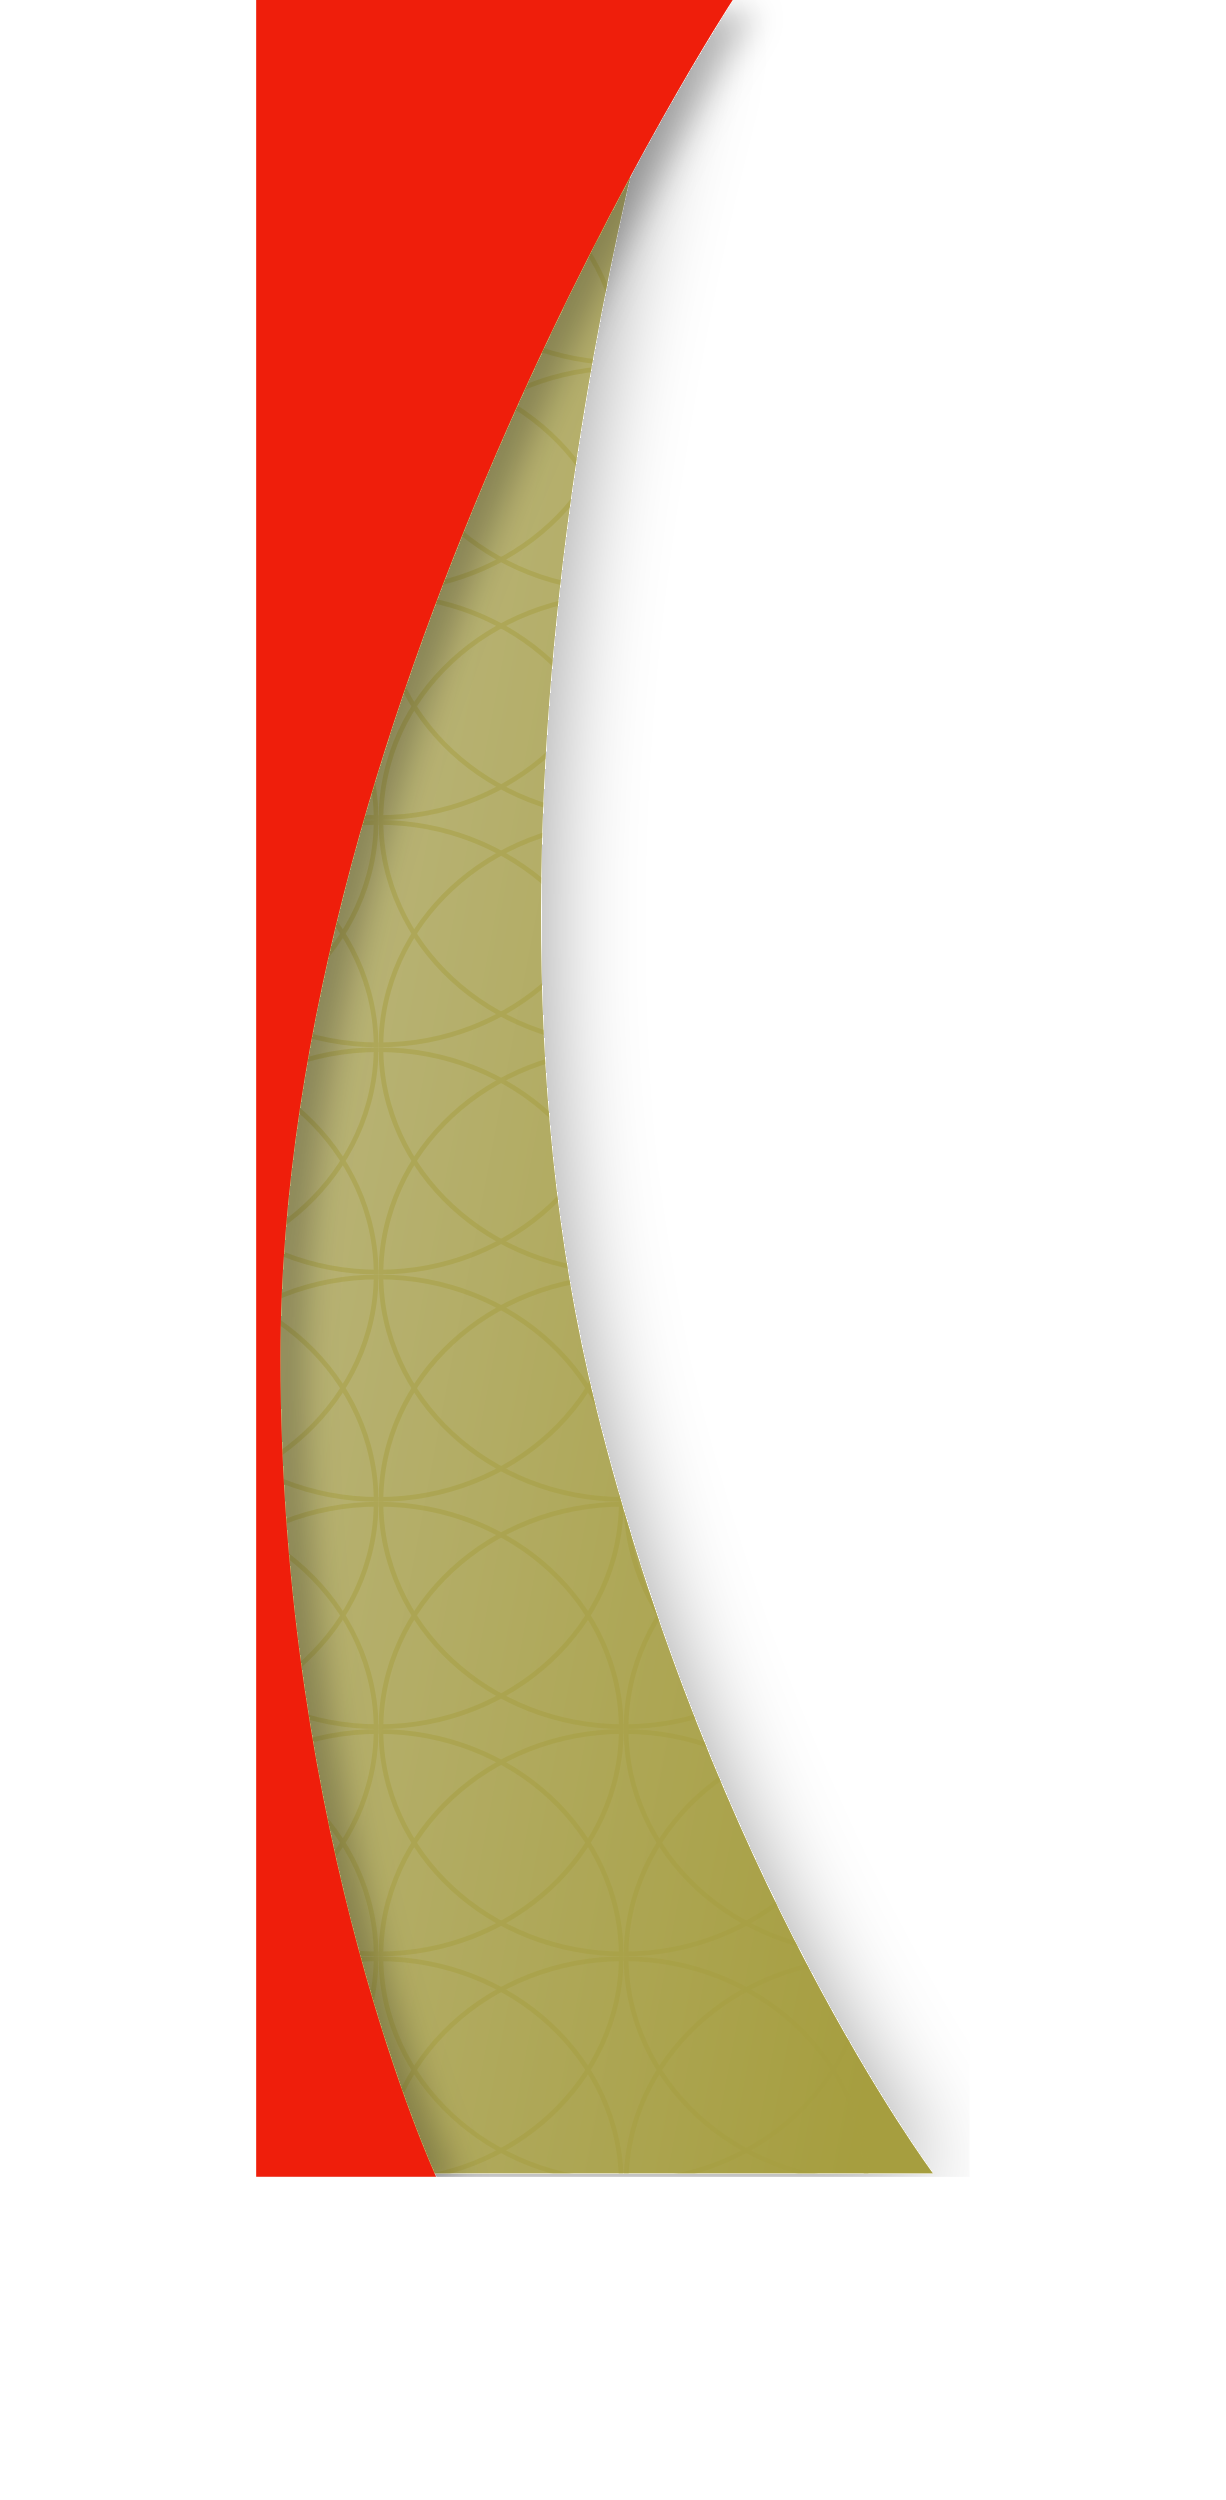
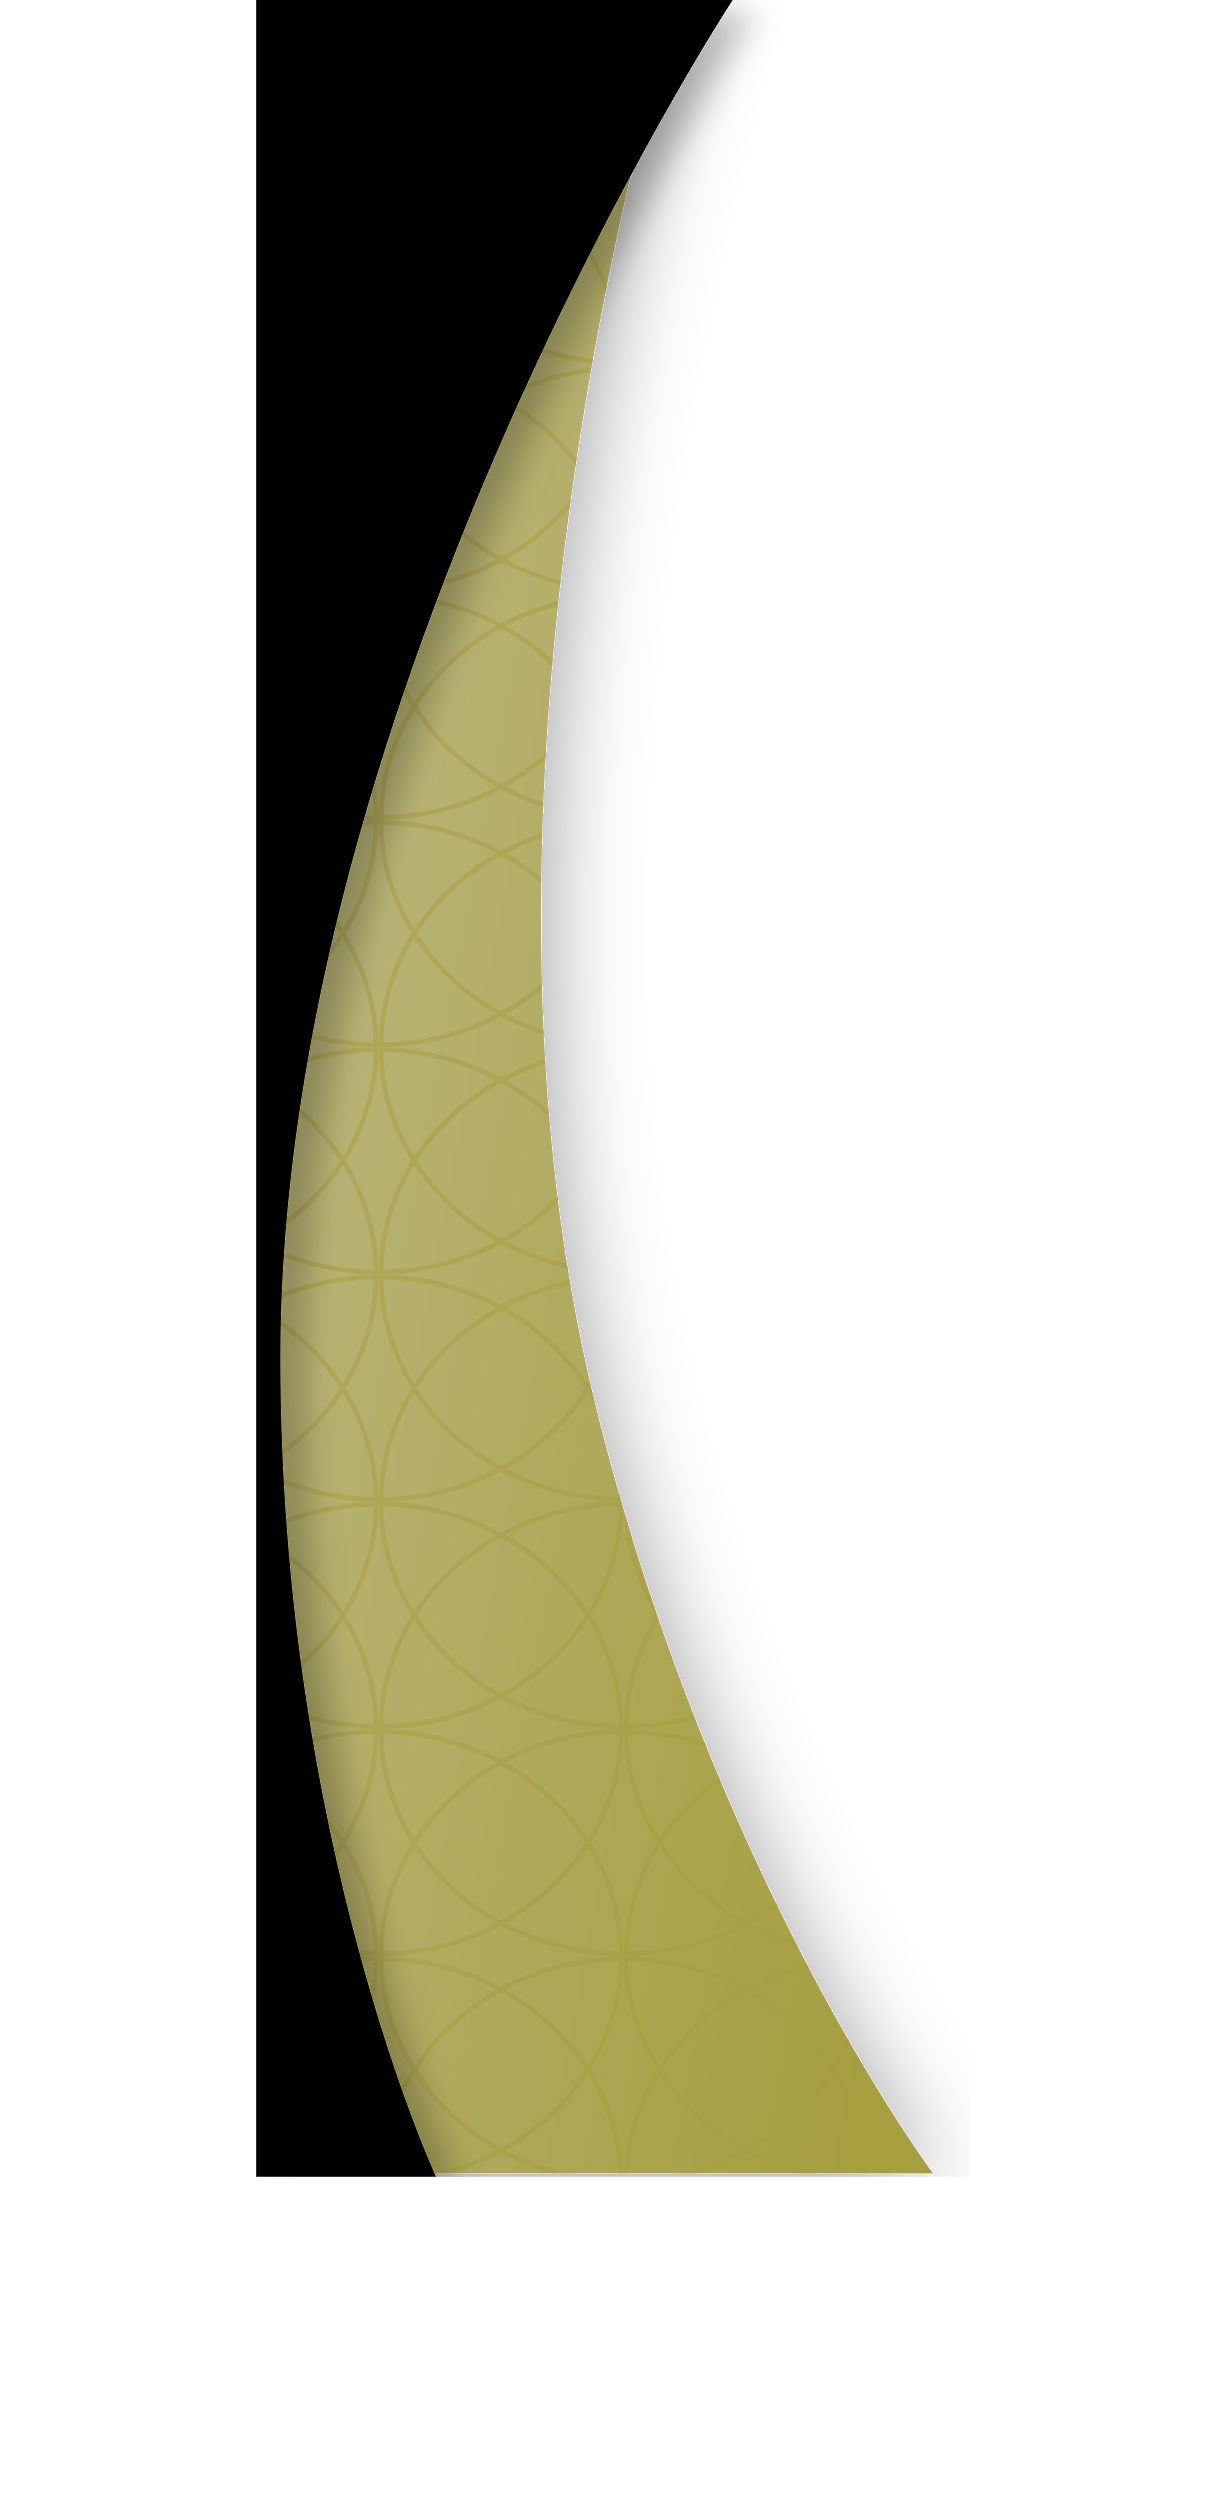
<svg xmlns="http://www.w3.org/2000/svg" width="253" height="100%" viewBox="0 0 253 100%" fill="none">
+   <defs>
+     <linearGradient id="dark_primary_gradient" x1="0" x2="0" y1="1" y2="0">
+       <stop class="dark_primary_gradient__stop-1" offset="0%" />
+       <stop class="dark_primary_gradient__stop-2" offset="100%" />
+     </linearGradient>
+   </defs>
  <mask id="mask0_2127_25389" style="mask-type:alpha" maskUnits="userSpaceOnUse" x="0" y="0" width="253" height="772">
    <rect width="253" height="772" fill="#D9D9D9" />
  </mask>
  <g mask="url(#mask0_2127_25389)">
    <g filter="url(#filter0_d_2127_25389)">
      <path d="M-2.5 -2L149.74 -2C149.74 -2 63.717 268.554 120.287 498.14C161.484 665.334 240.018 770.767 240.018 770.767L-2.5 770.767L-2.5 -2Z" fill="url(#paint0_linear_2127_25389)" />
    </g>
    <mask id="mask1_2127_25389" style="mask-type:alpha" maskUnits="userSpaceOnUse" x="-3" y="-2" width="244" height="773">
      <path d="M-2.5 -2L149.74 -2C149.74 -2 63.717 268.555 120.287 498.141C161.484 665.334 240.018 770.767 240.018 770.767L-2.5 770.767L-2.5 -2Z" fill="url(#paint1_linear_2127_25389)" fill-opacity="0.5" />
    </mask>
    <g mask="url(#mask1_2127_25389)">
      <mask id="mask2_2127_25389" style="mask-type:alpha" maskUnits="userSpaceOnUse" x="-44" y="210" width="88" height="81">
        <rect x="-43.546" y="210.2" width="86.939" height="80.6" fill="#D9D9D9" />
      </mask>
      <g mask="url(#mask2_2127_25389)">
        <path d="M-43.545 211.049C4.063 211.049 42.545 246.814 42.545 290.8C42.545 334.786 4.063 370.552 -43.545 370.552C-91.154 370.552 -129.636 334.786 -129.636 290.8C-129.636 246.814 -91.154 211.049 -43.545 211.049Z" stroke="#A69E3F" stroke-width="1.697" />
        <path d="M43.394 211.049C91.002 211.049 129.484 246.814 129.484 290.8C129.484 334.786 91.002 370.552 43.394 370.552C-4.215 370.552 -42.697 334.786 -42.697 290.8C-42.697 246.814 -4.215 211.049 43.394 211.049Z" stroke="#A69E3F" stroke-width="1.697" />
        <path d="M-43.545 130.449C4.063 130.449 42.545 166.214 42.545 210.2C42.545 254.186 4.063 289.952 -43.545 289.952C-91.154 289.952 -129.636 254.186 -129.636 210.2C-129.636 166.214 -91.154 130.449 -43.545 130.449Z" stroke="#A69E3F" stroke-width="1.697" />
        <path d="M43.394 130.449C91.002 130.449 129.484 166.214 129.484 210.2C129.484 254.186 91.002 289.952 43.394 289.952C-4.215 289.952 -42.697 254.186 -42.697 210.2C-42.697 166.214 -4.215 130.449 43.394 130.449Z" stroke="#A69E3F" stroke-width="1.697" />
      </g>
      <mask id="mask3_2127_25389" style="mask-type:alpha" maskUnits="userSpaceOnUse" x="-44" y="129" width="88" height="82">
        <rect x="-43.546" y="129.6" width="86.939" height="80.6" fill="#D9D9D9" />
      </mask>
      <g mask="url(#mask3_2127_25389)">
        <path d="M-43.545 130.449C4.063 130.449 42.545 166.214 42.545 210.2C42.545 254.186 4.063 289.952 -43.545 289.952C-91.154 289.952 -129.636 254.186 -129.636 210.2C-129.636 166.214 -91.154 130.449 -43.545 130.449Z" stroke="#A69E3F" stroke-width="1.697" />
        <path d="M43.394 130.449C91.002 130.449 129.484 166.214 129.484 210.2C129.484 254.186 91.002 289.952 43.394 289.952C-4.215 289.952 -42.697 254.186 -42.697 210.2C-42.697 166.214 -4.215 130.449 43.394 130.449Z" stroke="#A69E3F" stroke-width="1.697" />
        <path d="M-43.545 49.849C4.063 49.849 42.545 85.614 42.545 129.6C42.545 173.586 4.063 209.351 -43.545 209.352C-91.154 209.352 -129.636 173.586 -129.636 129.6C-129.636 85.614 -91.154 49.849 -43.545 49.849Z" stroke="#A69E3F" stroke-width="1.697" />
        <path d="M43.394 49.849C91.002 49.849 129.484 85.614 129.484 129.6C129.484 173.586 91.002 209.351 43.394 209.352C-4.215 209.352 -42.697 173.586 -42.697 129.6C-42.697 85.614 -4.215 49.849 43.394 49.849Z" stroke="#A69E3F" stroke-width="1.697" />
      </g>
      <mask id="mask4_2127_25389" style="mask-type:alpha" maskUnits="userSpaceOnUse" x="-44" y="49" width="88" height="81">
        <rect x="-43.546" y="49" width="86.939" height="80.6" fill="#D9D9D9" />
      </mask>
      <g mask="url(#mask4_2127_25389)">
        <path d="M-43.545 49.849C4.063 49.849 42.545 85.614 42.545 129.6C42.545 173.586 4.063 209.352 -43.545 209.352C-91.154 209.352 -129.636 173.586 -129.636 129.6C-129.636 85.614 -91.154 49.849 -43.545 49.849Z" stroke="#A69E3F" stroke-width="1.697" />
        <path d="M43.394 49.849C91.002 49.849 129.484 85.614 129.484 129.6C129.484 173.586 91.002 209.352 43.394 209.352C-4.215 209.352 -42.697 173.586 -42.697 129.6C-42.697 85.614 -4.215 49.849 43.394 49.849Z" stroke="#A69E3F" stroke-width="1.697" />
        <path d="M-43.545 -30.751C4.063 -30.751 42.545 5.014 42.545 49C42.545 92.986 4.063 128.752 -43.545 128.752C-91.154 128.752 -129.636 92.986 -129.636 49C-129.636 5.014 -91.154 -30.751 -43.545 -30.751Z" stroke="#A69E3F" stroke-width="1.697" />
        <path d="M43.394 -30.751C91.002 -30.751 129.484 5.014 129.484 49C129.484 92.986 91.002 128.752 43.394 128.752C-4.215 128.752 -42.697 92.986 -42.697 49C-42.697 5.014 -4.215 -30.751 43.394 -30.751Z" stroke="#A69E3F" stroke-width="1.697" />
      </g>
      <mask id="mask5_2127_25389" style="mask-type:alpha" maskUnits="userSpaceOnUse" x="-44" y="290" width="88" height="82">
        <rect x="-43.546" y="290.8" width="86.939" height="80.6" fill="#D9D9D9" />
      </mask>
      <g mask="url(#mask5_2127_25389)">
        <path d="M-43.545 291.649C4.063 291.649 42.545 327.414 42.545 371.4C42.545 415.386 4.063 451.152 -43.545 451.152C-91.154 451.152 -129.636 415.386 -129.636 371.4C-129.636 327.414 -91.154 291.649 -43.545 291.649Z" stroke="#A69E3F" stroke-width="1.697" />
        <path d="M43.394 291.649C91.002 291.649 129.484 327.414 129.484 371.4C129.484 415.386 91.002 451.152 43.394 451.152C-4.215 451.152 -42.697 415.386 -42.697 371.4C-42.697 327.414 -4.215 291.649 43.394 291.649Z" stroke="#A69E3F" stroke-width="1.697" />
        <path d="M-43.545 211.049C4.063 211.049 42.545 246.814 42.545 290.8C42.545 334.786 4.063 370.551 -43.545 370.552C-91.154 370.552 -129.636 334.786 -129.636 290.8C-129.636 246.814 -91.154 211.049 -43.545 211.049Z" stroke="#A69E3F" stroke-width="1.697" />
        <path d="M43.394 211.049C91.002 211.049 129.484 246.814 129.484 290.8C129.484 334.786 91.002 370.551 43.394 370.552C-4.215 370.552 -42.697 334.786 -42.697 290.8C-42.697 246.814 -4.215 211.049 43.394 211.049Z" stroke="#A69E3F" stroke-width="1.697" />
      </g>
      <mask id="mask6_2127_25389" style="mask-type:alpha" maskUnits="userSpaceOnUse" x="-44" y="371" width="88" height="82">
        <rect x="-43.546" y="371.4" width="86.939" height="80.6" fill="#D9D9D9" />
      </mask>
      <g mask="url(#mask6_2127_25389)">
        <path d="M-43.545 372.249C4.063 372.249 42.545 408.014 42.545 452C42.545 495.986 4.063 531.752 -43.545 531.752C-91.154 531.752 -129.636 495.986 -129.636 452C-129.636 408.014 -91.154 372.249 -43.545 372.249Z" stroke="#A69E3F" stroke-width="1.697" />
        <path d="M43.394 372.249C91.002 372.249 129.484 408.014 129.484 452C129.484 495.986 91.002 531.752 43.394 531.752C-4.215 531.752 -42.697 495.986 -42.697 452C-42.697 408.014 -4.215 372.249 43.394 372.249Z" stroke="#A69E3F" stroke-width="1.697" />
        <path d="M-43.545 291.649C4.063 291.649 42.545 327.414 42.545 371.4C42.545 415.386 4.063 451.152 -43.545 451.152C-91.154 451.152 -129.636 415.386 -129.636 371.4C-129.636 327.414 -91.154 291.649 -43.545 291.649Z" stroke="#A69E3F" stroke-width="1.697" />
        <path d="M43.394 291.649C91.002 291.649 129.484 327.414 129.484 371.4C129.484 415.386 91.002 451.152 43.394 451.152C-4.215 451.152 -42.697 415.386 -42.697 371.4C-42.697 327.414 -4.215 291.649 43.394 291.649Z" stroke="#A69E3F" stroke-width="1.697" />
      </g>
      <mask id="mask7_2127_25389" style="mask-type:alpha" maskUnits="userSpaceOnUse" x="-44" y="452" width="88" height="81">
        <rect x="-43.546" y="452" width="86.939" height="80.6" fill="#D9D9D9" />
      </mask>
      <g mask="url(#mask7_2127_25389)">
        <path d="M-43.545 452.849C4.063 452.849 42.545 488.614 42.545 532.6C42.545 576.586 4.063 612.352 -43.545 612.352C-91.154 612.352 -129.636 576.586 -129.636 532.6C-129.636 488.614 -91.154 452.849 -43.545 452.849Z" stroke="#A69E3F" stroke-width="1.697" />
        <path d="M43.394 452.849C91.002 452.849 129.484 488.614 129.484 532.6C129.484 576.586 91.002 612.352 43.394 612.352C-4.215 612.352 -42.697 576.586 -42.697 532.6C-42.697 488.614 -4.215 452.849 43.394 452.849Z" stroke="#A69E3F" stroke-width="1.697" />
        <path d="M-43.545 372.249C4.063 372.249 42.545 408.014 42.545 452C42.545 495.986 4.063 531.752 -43.545 531.752C-91.154 531.752 -129.636 495.986 -129.636 452C-129.636 408.014 -91.154 372.249 -43.545 372.249Z" stroke="#A69E3F" stroke-width="1.697" />
        <path d="M43.394 372.249C91.002 372.249 129.484 408.014 129.484 452C129.484 495.986 91.002 531.752 43.394 531.752C-4.215 531.752 -42.697 495.986 -42.697 452C-42.697 408.014 -4.215 372.249 43.394 372.249Z" stroke="#A69E3F" stroke-width="1.697" />
      </g>
      <mask id="mask8_2127_25389" style="mask-type:alpha" maskUnits="userSpaceOnUse" x="-44" y="532" width="88" height="82">
        <rect x="-43.546" y="532.6" width="86.939" height="80.6" fill="#D9D9D9" />
      </mask>
      <g mask="url(#mask8_2127_25389)">
        <path d="M-43.545 533.449C4.063 533.449 42.545 569.214 42.545 613.2C42.545 657.186 4.063 692.952 -43.545 692.952C-91.154 692.952 -129.636 657.186 -129.636 613.2C-129.636 569.214 -91.154 533.449 -43.545 533.449Z" stroke="#A69E3F" stroke-width="1.697" />
        <path d="M43.394 533.449C91.002 533.449 129.484 569.214 129.484 613.2C129.484 657.186 91.002 692.952 43.394 692.952C-4.215 692.952 -42.697 657.186 -42.697 613.2C-42.697 569.214 -4.215 533.449 43.394 533.449Z" stroke="#A69E3F" stroke-width="1.697" />
        <path d="M-43.545 452.849C4.063 452.849 42.545 488.614 42.545 532.6C42.545 576.586 4.063 612.351 -43.545 612.352C-91.154 612.352 -129.636 576.586 -129.636 532.6C-129.636 488.614 -91.154 452.849 -43.545 452.849Z" stroke="#A69E3F" stroke-width="1.697" />
        <path d="M43.394 452.849C91.002 452.849 129.484 488.614 129.484 532.6C129.484 576.586 91.002 612.351 43.394 612.352C-4.215 612.352 -42.697 576.586 -42.697 532.6C-42.697 488.614 -4.215 452.849 43.394 452.849Z" stroke="#A69E3F" stroke-width="1.697" />
      </g>
      <mask id="mask9_2127_25389" style="mask-type:alpha" maskUnits="userSpaceOnUse" x="-44" y="613" width="88" height="81">
        <rect x="-43.546" y="613.2" width="86.939" height="80.6" fill="#D9D9D9" />
      </mask>
      <g mask="url(#mask9_2127_25389)">
        <path d="M-43.545 614.049C4.063 614.049 42.545 649.814 42.545 693.8C42.545 737.786 4.063 773.552 -43.545 773.552C-91.154 773.552 -129.636 737.786 -129.636 693.8C-129.636 649.814 -91.154 614.049 -43.545 614.049Z" stroke="#A69E3F" stroke-width="1.697" />
        <path d="M43.394 614.049C91.002 614.049 129.484 649.814 129.484 693.8C129.484 737.786 91.002 773.552 43.394 773.552C-4.215 773.552 -42.697 737.786 -42.697 693.8C-42.697 649.814 -4.215 614.049 43.394 614.049Z" stroke="#A69E3F" stroke-width="1.697" />
        <path d="M-43.545 533.449C4.063 533.449 42.545 569.214 42.545 613.2C42.545 657.186 4.063 692.952 -43.545 692.952C-91.154 692.952 -129.636 657.186 -129.636 613.2C-129.636 569.214 -91.154 533.449 -43.545 533.449Z" stroke="#A69E3F" stroke-width="1.697" />
        <path d="M43.394 533.449C91.002 533.449 129.484 569.214 129.484 613.2C129.484 657.186 91.002 692.952 43.394 692.952C-4.215 692.952 -42.697 657.186 -42.697 613.2C-42.697 569.214 -4.215 533.449 43.394 533.449Z" stroke="#A69E3F" stroke-width="1.697" />
      </g>
      <mask id="mask10_2127_25389" style="mask-type:alpha" maskUnits="userSpaceOnUse" x="-44" y="693" width="88" height="82">
        <rect x="-43.546" y="693.8" width="86.939" height="80.6" fill="#D9D9D9" />
      </mask>
      <g mask="url(#mask10_2127_25389)">
        <path d="M-43.545 694.648C4.063 694.649 42.545 730.413 42.545 774.399C42.545 818.386 4.063 854.151 -43.545 854.151C-91.154 854.151 -129.636 818.386 -129.636 774.399C-129.636 730.413 -91.154 694.648 -43.545 694.648Z" stroke="#A69E3F" stroke-width="1.697" />
        <path d="M43.394 694.648C91.002 694.649 129.484 730.413 129.484 774.399C129.484 818.386 91.002 854.151 43.394 854.151C-4.215 854.151 -42.697 818.386 -42.697 774.399C-42.697 730.413 -4.215 694.648 43.394 694.648Z" stroke="#A69E3F" stroke-width="1.697" />
        <path d="M-43.545 614.048C4.063 614.048 42.545 649.813 42.545 693.799C42.545 737.786 4.063 773.551 -43.545 773.551C-91.154 773.551 -129.636 737.786 -129.636 693.799C-129.636 649.813 -91.154 614.048 -43.545 614.048Z" stroke="#A69E3F" stroke-width="1.697" />
        <path d="M43.394 614.048C91.002 614.048 129.484 649.813 129.484 693.799C129.484 737.786 91.002 773.551 43.394 773.551C-4.215 773.551 -42.697 737.786 -42.697 693.799C-42.697 649.813 -4.215 614.048 43.394 614.048Z" stroke="#A69E3F" stroke-width="1.697" />
      </g>
      <mask id="mask11_2127_25389" style="mask-type:alpha" maskUnits="userSpaceOnUse" x="43" y="210" width="88" height="81">
        <rect x="43.394" y="210.2" width="86.939" height="80.6" fill="#D9D9D9" />
      </mask>
      <g mask="url(#mask11_2127_25389)">
        <path d="M43.394 211.049C91.002 211.049 129.485 246.814 129.485 290.8C129.485 334.786 91.002 370.552 43.394 370.552C-4.214 370.552 -42.697 334.786 -42.697 290.8C-42.697 246.814 -4.214 211.049 43.394 211.049Z" stroke="#A69E3F" stroke-width="1.697" />
        <path d="M130.333 211.049C177.941 211.049 216.424 246.814 216.424 290.8C216.424 334.786 177.941 370.552 130.333 370.552C82.725 370.552 44.242 334.786 44.242 290.8C44.242 246.814 82.725 211.049 130.333 211.049Z" stroke="#A69E3F" stroke-width="1.697" />
        <path d="M43.394 130.449C91.002 130.449 129.485 166.214 129.485 210.2C129.485 254.186 91.002 289.952 43.394 289.952C-4.214 289.952 -42.697 254.186 -42.697 210.2C-42.697 166.214 -4.214 130.449 43.394 130.449Z" stroke="#A69E3F" stroke-width="1.697" />
        <path d="M130.333 130.449C177.941 130.449 216.424 166.214 216.424 210.2C216.424 254.186 177.941 289.952 130.333 289.952C82.725 289.952 44.242 254.186 44.242 210.2C44.242 166.214 82.725 130.449 130.333 130.449Z" stroke="#A69E3F" stroke-width="1.697" />
      </g>
      <mask id="mask12_2127_25389" style="mask-type:alpha" maskUnits="userSpaceOnUse" x="43" y="129" width="88" height="82">
        <rect x="43.394" y="129.6" width="86.939" height="80.6" fill="#D9D9D9" />
      </mask>
      <g mask="url(#mask12_2127_25389)">
        <path d="M43.394 130.449C91.002 130.449 129.485 166.214 129.485 210.2C129.485 254.186 91.002 289.952 43.394 289.952C-4.214 289.952 -42.697 254.186 -42.697 210.2C-42.697 166.214 -4.214 130.449 43.394 130.449Z" stroke="#A69E3F" stroke-width="1.697" />
        <path d="M130.333 130.449C177.941 130.449 216.424 166.214 216.424 210.2C216.424 254.186 177.941 289.952 130.333 289.952C82.725 289.952 44.242 254.186 44.242 210.2C44.242 166.214 82.725 130.449 130.333 130.449Z" stroke="#A69E3F" stroke-width="1.697" />
        <path d="M43.394 49.849C91.002 49.849 129.485 85.614 129.485 129.6C129.485 173.586 91.002 209.351 43.394 209.352C-4.214 209.352 -42.697 173.586 -42.697 129.6C-42.697 85.614 -4.214 49.849 43.394 49.849Z" stroke="#A69E3F" stroke-width="1.697" />
        <path d="M130.333 49.849C177.941 49.849 216.424 85.614 216.424 129.6C216.424 173.586 177.941 209.351 130.333 209.352C82.725 209.352 44.242 173.586 44.242 129.6C44.242 85.614 82.725 49.849 130.333 49.849Z" stroke="#A69E3F" stroke-width="1.697" />
      </g>
      <mask id="mask13_2127_25389" style="mask-type:alpha" maskUnits="userSpaceOnUse" x="43" y="49" width="88" height="81">
        <rect x="43.394" y="49" width="86.939" height="80.6" fill="#D9D9D9" />
      </mask>
      <g mask="url(#mask13_2127_25389)">
        <path d="M43.394 49.849C91.002 49.849 129.485 85.614 129.485 129.6C129.485 173.586 91.002 209.352 43.394 209.352C-4.214 209.352 -42.697 173.586 -42.697 129.6C-42.697 85.614 -4.214 49.849 43.394 49.849Z" stroke="#A69E3F" stroke-width="1.697" />
        <path d="M130.333 49.849C177.941 49.849 216.424 85.614 216.424 129.6C216.424 173.586 177.941 209.352 130.333 209.352C82.725 209.352 44.242 173.586 44.242 129.6C44.242 85.614 82.725 49.849 130.333 49.849Z" stroke="#A69E3F" stroke-width="1.697" />
        <path d="M43.394 -30.751C91.002 -30.751 129.485 5.014 129.485 49C129.485 92.986 91.002 128.752 43.394 128.752C-4.214 128.752 -42.697 92.986 -42.697 49C-42.697 5.014 -4.214 -30.751 43.394 -30.751Z" stroke="#A69E3F" stroke-width="1.697" />
        <path d="M130.333 -30.751C177.941 -30.751 216.424 5.014 216.424 49C216.424 92.986 177.941 128.752 130.333 128.752C82.725 128.752 44.242 92.986 44.242 49C44.242 5.014 82.725 -30.751 130.333 -30.751Z" stroke="#A69E3F" stroke-width="1.697" />
      </g>
      <mask id="mask14_2127_25389" style="mask-type:alpha" maskUnits="userSpaceOnUse" x="43" y="290" width="88" height="82">
        <rect x="43.394" y="290.8" width="86.939" height="80.6" fill="#D9D9D9" />
      </mask>
      <g mask="url(#mask14_2127_25389)">
        <path d="M43.394 291.649C91.002 291.649 129.485 327.414 129.485 371.4C129.485 415.386 91.002 451.152 43.394 451.152C-4.214 451.152 -42.697 415.386 -42.697 371.4C-42.697 327.414 -4.214 291.649 43.394 291.649Z" stroke="#A69E3F" stroke-width="1.697" />
        <path d="M130.333 291.649C177.941 291.649 216.424 327.414 216.424 371.4C216.424 415.386 177.941 451.152 130.333 451.152C82.725 451.152 44.242 415.386 44.242 371.4C44.242 327.414 82.725 291.649 130.333 291.649Z" stroke="#A69E3F" stroke-width="1.697" />
        <path d="M43.394 211.049C91.002 211.049 129.485 246.814 129.485 290.8C129.485 334.786 91.002 370.551 43.394 370.552C-4.214 370.552 -42.697 334.786 -42.697 290.8C-42.697 246.814 -4.214 211.049 43.394 211.049Z" stroke="#A69E3F" stroke-width="1.697" />
        <path d="M130.333 211.049C177.941 211.049 216.424 246.814 216.424 290.8C216.424 334.786 177.941 370.551 130.333 370.552C82.725 370.552 44.242 334.786 44.242 290.8C44.242 246.814 82.725 211.049 130.333 211.049Z" stroke="#A69E3F" stroke-width="1.697" />
      </g>
      <mask id="mask15_2127_25389" style="mask-type:alpha" maskUnits="userSpaceOnUse" x="43" y="371" width="88" height="82">
        <rect x="43.394" y="371.4" width="86.939" height="80.6" fill="#D9D9D9" />
      </mask>
      <g mask="url(#mask15_2127_25389)">
        <path d="M43.394 372.249C91.002 372.249 129.485 408.014 129.485 452C129.485 495.986 91.002 531.752 43.394 531.752C-4.214 531.752 -42.697 495.986 -42.697 452C-42.697 408.014 -4.214 372.249 43.394 372.249Z" stroke="#A69E3F" stroke-width="1.697" />
        <path d="M130.333 372.249C177.941 372.249 216.424 408.014 216.424 452C216.424 495.986 177.941 531.752 130.333 531.752C82.725 531.752 44.242 495.986 44.242 452C44.242 408.014 82.725 372.249 130.333 372.249Z" stroke="#A69E3F" stroke-width="1.697" />
        <path d="M43.394 291.649C91.002 291.649 129.485 327.414 129.485 371.4C129.485 415.386 91.002 451.152 43.394 451.152C-4.214 451.152 -42.697 415.386 -42.697 371.4C-42.697 327.414 -4.214 291.649 43.394 291.649Z" stroke="#A69E3F" stroke-width="1.697" />
        <path d="M130.333 291.649C177.941 291.649 216.424 327.414 216.424 371.4C216.424 415.386 177.941 451.152 130.333 451.152C82.725 451.152 44.242 415.386 44.242 371.4C44.242 327.414 82.725 291.649 130.333 291.649Z" stroke="#A69E3F" stroke-width="1.697" />
      </g>
      <mask id="mask16_2127_25389" style="mask-type:alpha" maskUnits="userSpaceOnUse" x="43" y="452" width="88" height="81">
        <rect x="43.394" y="452" width="86.939" height="80.6" fill="#D9D9D9" />
      </mask>
      <g mask="url(#mask16_2127_25389)">
        <path d="M43.394 452.849C91.002 452.849 129.485 488.614 129.485 532.6C129.485 576.586 91.002 612.352 43.394 612.352C-4.214 612.352 -42.697 576.586 -42.697 532.6C-42.697 488.614 -4.214 452.849 43.394 452.849Z" stroke="#A69E3F" stroke-width="1.697" />
        <path d="M130.333 452.849C177.941 452.849 216.424 488.614 216.424 532.6C216.424 576.586 177.941 612.352 130.333 612.352C82.725 612.352 44.242 576.586 44.242 532.6C44.242 488.614 82.725 452.849 130.333 452.849Z" stroke="#A69E3F" stroke-width="1.697" />
        <path d="M43.394 372.249C91.002 372.249 129.485 408.014 129.485 452C129.485 495.986 91.002 531.752 43.394 531.752C-4.214 531.752 -42.697 495.986 -42.697 452C-42.697 408.014 -4.214 372.249 43.394 372.249Z" stroke="#A69E3F" stroke-width="1.697" />
        <path d="M130.333 372.249C177.941 372.249 216.424 408.014 216.424 452C216.424 495.986 177.941 531.752 130.333 531.752C82.725 531.752 44.242 495.986 44.242 452C44.242 408.014 82.725 372.249 130.333 372.249Z" stroke="#A69E3F" stroke-width="1.697" />
      </g>
      <mask id="mask17_2127_25389" style="mask-type:alpha" maskUnits="userSpaceOnUse" x="43" y="532" width="88" height="82">
        <rect x="43.394" y="532.6" width="86.939" height="80.6" fill="#D9D9D9" />
      </mask>
      <g mask="url(#mask17_2127_25389)">
        <path d="M43.394 533.449C91.002 533.449 129.485 569.214 129.485 613.2C129.485 657.186 91.002 692.952 43.394 692.952C-4.214 692.952 -42.697 657.186 -42.697 613.2C-42.697 569.214 -4.214 533.449 43.394 533.449Z" stroke="#A69E3F" stroke-width="1.697" />
        <path d="M130.333 533.449C177.941 533.449 216.424 569.214 216.424 613.2C216.424 657.186 177.941 692.952 130.333 692.952C82.725 692.952 44.242 657.186 44.242 613.2C44.242 569.214 82.725 533.449 130.333 533.449Z" stroke="#A69E3F" stroke-width="1.697" />
        <path d="M43.394 452.849C91.002 452.849 129.485 488.614 129.485 532.6C129.485 576.586 91.002 612.351 43.394 612.352C-4.214 612.352 -42.697 576.586 -42.697 532.6C-42.697 488.614 -4.214 452.849 43.394 452.849Z" stroke="#A69E3F" stroke-width="1.697" />
        <path d="M130.333 452.849C177.941 452.849 216.424 488.614 216.424 532.6C216.424 576.586 177.941 612.351 130.333 612.352C82.725 612.352 44.242 576.586 44.242 532.6C44.242 488.614 82.725 452.849 130.333 452.849Z" stroke="#A69E3F" stroke-width="1.697" />
      </g>
      <mask id="mask18_2127_25389" style="mask-type:alpha" maskUnits="userSpaceOnUse" x="43" y="613" width="88" height="81">
        <rect x="43.394" y="613.2" width="86.939" height="80.6" fill="#D9D9D9" />
      </mask>
      <g mask="url(#mask18_2127_25389)">
        <path d="M43.394 614.049C91.002 614.049 129.485 649.814 129.485 693.8C129.485 737.786 91.002 773.552 43.394 773.552C-4.214 773.552 -42.697 737.786 -42.697 693.8C-42.697 649.814 -4.214 614.049 43.394 614.049Z" stroke="#A69E3F" stroke-width="1.697" />
        <path d="M130.333 614.049C177.941 614.049 216.424 649.814 216.424 693.8C216.424 737.786 177.941 773.552 130.333 773.552C82.725 773.552 44.242 737.786 44.242 693.8C44.242 649.814 82.725 614.049 130.333 614.049Z" stroke="#A69E3F" stroke-width="1.697" />
        <path d="M43.394 533.449C91.002 533.449 129.485 569.214 129.485 613.2C129.485 657.186 91.002 692.952 43.394 692.952C-4.214 692.952 -42.697 657.186 -42.697 613.2C-42.697 569.214 -4.214 533.449 43.394 533.449Z" stroke="#A69E3F" stroke-width="1.697" />
        <path d="M130.333 533.449C177.941 533.449 216.424 569.214 216.424 613.2C216.424 657.186 177.941 692.952 130.333 692.952C82.725 692.952 44.242 657.186 44.242 613.2C44.242 569.214 82.725 533.449 130.333 533.449Z" stroke="#A69E3F" stroke-width="1.697" />
      </g>
      <mask id="mask19_2127_25389" style="mask-type:alpha" maskUnits="userSpaceOnUse" x="43" y="693" width="88" height="82">
        <rect x="43.394" y="693.8" width="86.939" height="80.6" fill="#D9D9D9" />
      </mask>
      <g mask="url(#mask19_2127_25389)">
        <path d="M43.394 694.648C91.002 694.649 129.485 730.413 129.485 774.399C129.485 818.386 91.002 854.151 43.394 854.151C-4.214 854.151 -42.697 818.386 -42.697 774.399C-42.697 730.413 -4.214 694.648 43.394 694.648Z" stroke="#A69E3F" stroke-width="1.697" />
        <path d="M130.333 694.648C177.941 694.649 216.424 730.413 216.424 774.399C216.424 818.386 177.941 854.151 130.333 854.151C82.725 854.151 44.242 818.386 44.242 774.399C44.242 730.413 82.725 694.648 130.333 694.648Z" stroke="#A69E3F" stroke-width="1.697" />
        <path d="M43.394 614.048C91.002 614.048 129.485 649.813 129.485 693.799C129.485 737.786 91.002 773.551 43.394 773.551C-4.214 773.551 -42.697 737.786 -42.697 693.799C-42.697 649.813 -4.214 614.048 43.394 614.048Z" stroke="#A69E3F" stroke-width="1.697" />
        <path d="M130.333 614.048C177.941 614.048 216.424 649.813 216.424 693.799C216.424 737.786 177.941 773.551 130.333 773.551C82.725 773.551 44.242 737.786 44.242 693.799C44.242 649.813 82.725 614.048 130.333 614.048Z" stroke="#A69E3F" stroke-width="1.697" />
      </g>
      <mask id="mask20_2127_25389" style="mask-type:alpha" maskUnits="userSpaceOnUse" x="130" y="210" width="88" height="81">
        <rect x="130.333" y="210.2" width="86.939" height="80.6" fill="#D9D9D9" />
      </mask>
      <g mask="url(#mask20_2127_25389)">
        <path d="M130.333 211.049C177.942 211.049 216.424 246.814 216.424 290.8C216.424 334.786 177.942 370.552 130.333 370.552C82.725 370.552 44.243 334.786 44.243 290.8C44.243 246.814 82.725 211.049 130.333 211.049Z" stroke="#A69E3F" stroke-width="1.697" />
        <path d="M217.272 211.049C264.881 211.049 303.363 246.814 303.363 290.8C303.363 334.786 264.881 370.552 217.272 370.552C169.664 370.552 131.182 334.786 131.182 290.8C131.182 246.814 169.664 211.049 217.272 211.049Z" stroke="#A69E3F" stroke-width="1.697" />
        <path d="M130.333 130.449C177.942 130.449 216.424 166.214 216.424 210.2C216.424 254.186 177.942 289.952 130.333 289.952C82.725 289.952 44.243 254.186 44.243 210.2C44.243 166.214 82.725 130.449 130.333 130.449Z" stroke="#A69E3F" stroke-width="1.697" />
        <path d="M217.272 130.449C264.881 130.449 303.363 166.214 303.363 210.2C303.363 254.186 264.881 289.952 217.272 289.952C169.664 289.952 131.182 254.186 131.182 210.2C131.182 166.214 169.664 130.449 217.272 130.449Z" stroke="#A69E3F" stroke-width="1.697" />
      </g>
      <mask id="mask21_2127_25389" style="mask-type:alpha" maskUnits="userSpaceOnUse" x="130" y="129" width="88" height="82">
        <rect x="130.333" y="129.6" width="86.939" height="80.6" fill="#D9D9D9" />
      </mask>
      <g mask="url(#mask21_2127_25389)">
        <path d="M130.333 130.449C177.942 130.449 216.424 166.214 216.424 210.2C216.424 254.186 177.942 289.952 130.333 289.952C82.725 289.952 44.243 254.186 44.243 210.2C44.243 166.214 82.725 130.449 130.333 130.449Z" stroke="#A69E3F" stroke-width="1.697" />
        <path d="M217.272 130.449C264.881 130.449 303.363 166.214 303.363 210.2C303.363 254.186 264.881 289.952 217.272 289.952C169.664 289.952 131.182 254.186 131.182 210.2C131.182 166.214 169.664 130.449 217.272 130.449Z" stroke="#A69E3F" stroke-width="1.697" />
        <path d="M130.333 49.849C177.942 49.849 216.424 85.614 216.424 129.6C216.424 173.586 177.942 209.351 130.333 209.352C82.725 209.352 44.243 173.586 44.243 129.6C44.243 85.614 82.725 49.849 130.333 49.849Z" stroke="#A69E3F" stroke-width="1.697" />
        <path d="M217.272 49.849C264.881 49.849 303.363 85.614 303.363 129.6C303.363 173.586 264.881 209.351 217.272 209.352C169.664 209.352 131.182 173.586 131.182 129.6C131.182 85.614 169.664 49.849 217.272 49.849Z" stroke="#A69E3F" stroke-width="1.697" />
      </g>
      <mask id="mask22_2127_25389" style="mask-type:alpha" maskUnits="userSpaceOnUse" x="130" y="49" width="88" height="81">
        <rect x="130.333" y="49" width="86.939" height="80.6" fill="#D9D9D9" />
      </mask>
      <g mask="url(#mask22_2127_25389)">
        <path d="M130.333 49.849C177.942 49.849 216.424 85.614 216.424 129.6C216.424 173.586 177.942 209.352 130.333 209.352C82.725 209.352 44.243 173.586 44.243 129.6C44.243 85.614 82.725 49.849 130.333 49.849Z" stroke="#A69E3F" stroke-width="1.697" />
        <path d="M217.272 49.849C264.881 49.849 303.363 85.614 303.363 129.6C303.363 173.586 264.881 209.352 217.272 209.352C169.664 209.352 131.182 173.586 131.182 129.6C131.182 85.614 169.664 49.849 217.272 49.849Z" stroke="#A69E3F" stroke-width="1.697" />
        <path d="M130.333 -30.751C177.942 -30.751 216.424 5.014 216.424 49C216.424 92.986 177.942 128.752 130.333 128.752C82.725 128.752 44.243 92.986 44.243 49C44.243 5.014 82.725 -30.751 130.333 -30.751Z" stroke="#A69E3F" stroke-width="1.697" />
        <path d="M217.272 -30.751C264.881 -30.751 303.363 5.014 303.363 49C303.363 92.986 264.881 128.752 217.272 128.752C169.664 128.752 131.182 92.986 131.182 49C131.182 5.014 169.664 -30.751 217.272 -30.751Z" stroke="#A69E3F" stroke-width="1.697" />
      </g>
      <mask id="mask23_2127_25389" style="mask-type:alpha" maskUnits="userSpaceOnUse" x="130" y="290" width="88" height="82">
        <rect x="130.333" y="290.8" width="86.939" height="80.6" fill="#D9D9D9" />
      </mask>
      <g mask="url(#mask23_2127_25389)">
        <path d="M130.333 291.649C177.942 291.649 216.424 327.414 216.424 371.4C216.424 415.386 177.942 451.152 130.333 451.152C82.725 451.152 44.243 415.386 44.243 371.4C44.243 327.414 82.725 291.649 130.333 291.649Z" stroke="#A69E3F" stroke-width="1.697" />
        <path d="M217.272 291.649C264.881 291.649 303.363 327.414 303.363 371.4C303.363 415.386 264.881 451.152 217.272 451.152C169.664 451.152 131.182 415.386 131.182 371.4C131.182 327.414 169.664 291.649 217.272 291.649Z" stroke="#A69E3F" stroke-width="1.697" />
        <path d="M130.333 211.049C177.942 211.049 216.424 246.814 216.424 290.8C216.424 334.786 177.942 370.551 130.333 370.552C82.725 370.552 44.243 334.786 44.243 290.8C44.243 246.814 82.725 211.049 130.333 211.049Z" stroke="#A69E3F" stroke-width="1.697" />
        <path d="M217.272 211.049C264.881 211.049 303.363 246.814 303.363 290.8C303.363 334.786 264.881 370.551 217.272 370.552C169.664 370.552 131.182 334.786 131.182 290.8C131.182 246.814 169.664 211.049 217.272 211.049Z" stroke="#A69E3F" stroke-width="1.697" />
      </g>
      <mask id="mask24_2127_25389" style="mask-type:alpha" maskUnits="userSpaceOnUse" x="130" y="371" width="88" height="82">
        <rect x="130.333" y="371.4" width="86.939" height="80.6" fill="#D9D9D9" />
      </mask>
      <g mask="url(#mask24_2127_25389)">
        <path d="M130.333 372.249C177.942 372.249 216.424 408.014 216.424 452C216.424 495.986 177.942 531.752 130.333 531.752C82.725 531.752 44.243 495.986 44.243 452C44.243 408.014 82.725 372.249 130.333 372.249Z" stroke="#A69E3F" stroke-width="1.697" />
        <path d="M217.272 372.249C264.881 372.249 303.363 408.014 303.363 452C303.363 495.986 264.881 531.752 217.272 531.752C169.664 531.752 131.182 495.986 131.182 452C131.182 408.014 169.664 372.249 217.272 372.249Z" stroke="#A69E3F" stroke-width="1.697" />
        <path d="M130.333 291.649C177.942 291.649 216.424 327.414 216.424 371.4C216.424 415.386 177.942 451.152 130.333 451.152C82.725 451.152 44.243 415.386 44.243 371.4C44.243 327.414 82.725 291.649 130.333 291.649Z" stroke="#A69E3F" stroke-width="1.697" />
        <path d="M217.272 291.649C264.881 291.649 303.363 327.414 303.363 371.4C303.363 415.386 264.881 451.152 217.272 451.152C169.664 451.152 131.182 415.386 131.182 371.4C131.182 327.414 169.664 291.649 217.272 291.649Z" stroke="#A69E3F" stroke-width="1.697" />
      </g>
      <mask id="mask25_2127_25389" style="mask-type:alpha" maskUnits="userSpaceOnUse" x="130" y="452" width="88" height="81">
        <rect x="130.333" y="452" width="86.939" height="80.6" fill="#D9D9D9" />
      </mask>
      <g mask="url(#mask25_2127_25389)">
        <path d="M130.333 452.849C177.942 452.849 216.424 488.614 216.424 532.6C216.424 576.586 177.942 612.352 130.333 612.352C82.725 612.352 44.243 576.586 44.243 532.6C44.243 488.614 82.725 452.849 130.333 452.849Z" stroke="#A69E3F" stroke-width="1.697" />
        <path d="M217.272 452.849C264.881 452.849 303.363 488.614 303.363 532.6C303.363 576.586 264.881 612.352 217.272 612.352C169.664 612.352 131.182 576.586 131.182 532.6C131.182 488.614 169.664 452.849 217.272 452.849Z" stroke="#A69E3F" stroke-width="1.697" />
        <path d="M130.333 372.249C177.942 372.249 216.424 408.014 216.424 452C216.424 495.986 177.942 531.752 130.333 531.752C82.725 531.752 44.243 495.986 44.243 452C44.243 408.014 82.725 372.249 130.333 372.249Z" stroke="#A69E3F" stroke-width="1.697" />
        <path d="M217.272 372.249C264.881 372.249 303.363 408.014 303.363 452C303.363 495.986 264.881 531.752 217.272 531.752C169.664 531.752 131.182 495.986 131.182 452C131.182 408.014 169.664 372.249 217.272 372.249Z" stroke="#A69E3F" stroke-width="1.697" />
      </g>
      <mask id="mask26_2127_25389" style="mask-type:alpha" maskUnits="userSpaceOnUse" x="130" y="532" width="88" height="82">
        <rect x="130.333" y="532.6" width="86.939" height="80.6" fill="#D9D9D9" />
      </mask>
      <g mask="url(#mask26_2127_25389)">
        <path d="M130.333 533.449C177.942 533.449 216.424 569.214 216.424 613.2C216.424 657.186 177.942 692.952 130.333 692.952C82.725 692.952 44.243 657.186 44.243 613.2C44.243 569.214 82.725 533.449 130.333 533.449Z" stroke="#A69E3F" stroke-width="1.697" />
        <path d="M217.272 533.449C264.881 533.449 303.363 569.214 303.363 613.2C303.363 657.186 264.881 692.952 217.272 692.952C169.664 692.952 131.182 657.186 131.182 613.2C131.182 569.214 169.664 533.449 217.272 533.449Z" stroke="#A69E3F" stroke-width="1.697" />
        <path d="M130.333 452.849C177.942 452.849 216.424 488.614 216.424 532.6C216.424 576.586 177.942 612.351 130.333 612.352C82.725 612.352 44.243 576.586 44.243 532.6C44.243 488.614 82.725 452.849 130.333 452.849Z" stroke="#A69E3F" stroke-width="1.697" />
        <path d="M217.272 452.849C264.881 452.849 303.363 488.614 303.363 532.6C303.363 576.586 264.881 612.351 217.272 612.352C169.664 612.352 131.182 576.586 131.182 532.6C131.182 488.614 169.664 452.849 217.272 452.849Z" stroke="#A69E3F" stroke-width="1.697" />
      </g>
      <mask id="mask27_2127_25389" style="mask-type:alpha" maskUnits="userSpaceOnUse" x="130" y="613" width="88" height="81">
        <rect x="130.333" y="613.2" width="86.939" height="80.6" fill="#D9D9D9" />
      </mask>
      <g mask="url(#mask27_2127_25389)">
        <path d="M130.333 614.049C177.942 614.049 216.424 649.814 216.424 693.8C216.424 737.786 177.942 773.552 130.333 773.552C82.725 773.552 44.243 737.786 44.243 693.8C44.243 649.814 82.725 614.049 130.333 614.049Z" stroke="#A69E3F" stroke-width="1.697" />
        <path d="M217.272 614.049C264.881 614.049 303.363 649.814 303.363 693.8C303.363 737.786 264.881 773.552 217.272 773.552C169.664 773.552 131.182 737.786 131.182 693.8C131.182 649.814 169.664 614.049 217.272 614.049Z" stroke="#A69E3F" stroke-width="1.697" />
        <path d="M130.333 533.449C177.942 533.449 216.424 569.214 216.424 613.2C216.424 657.186 177.942 692.952 130.333 692.952C82.725 692.952 44.243 657.186 44.243 613.2C44.243 569.214 82.725 533.449 130.333 533.449Z" stroke="#A69E3F" stroke-width="1.697" />
        <path d="M217.272 533.449C264.881 533.449 303.363 569.214 303.363 613.2C303.363 657.186 264.881 692.952 217.272 692.952C169.664 692.952 131.182 657.186 131.182 613.2C131.182 569.214 169.664 533.449 217.272 533.449Z" stroke="#A69E3F" stroke-width="1.697" />
      </g>
      <mask id="mask28_2127_25389" style="mask-type:alpha" maskUnits="userSpaceOnUse" x="130" y="693" width="88" height="82">
        <rect x="130.333" y="693.8" width="86.939" height="80.6" fill="#D9D9D9" />
      </mask>
      <g mask="url(#mask28_2127_25389)">
        <path d="M130.333 694.648C177.942 694.649 216.424 730.413 216.424 774.399C216.424 818.386 177.942 854.151 130.333 854.151C82.725 854.151 44.243 818.386 44.243 774.399C44.243 730.413 82.725 694.648 130.333 694.648Z" stroke="#A69E3F" stroke-width="1.697" />
        <path d="M217.272 694.648C264.881 694.649 303.363 730.413 303.363 774.399C303.363 818.386 264.881 854.151 217.272 854.151C169.664 854.151 131.182 818.386 131.182 774.399C131.182 730.413 169.664 694.648 217.272 694.648Z" stroke="#A69E3F" stroke-width="1.697" />
        <path d="M130.333 614.048C177.942 614.048 216.424 649.813 216.424 693.799C216.424 737.786 177.942 773.551 130.333 773.551C82.725 773.551 44.243 737.786 44.243 693.799C44.243 649.813 82.725 614.048 130.333 614.048Z" stroke="#A69E3F" stroke-width="1.697" />
        <path d="M217.272 614.048C264.881 614.048 303.363 649.813 303.363 693.799C303.363 737.786 264.881 773.551 217.272 773.551C169.664 773.551 131.182 737.786 131.182 693.799C131.182 649.813 169.664 614.048 217.272 614.048Z" stroke="#A69E3F" stroke-width="1.697" />
      </g>
    </g>
    <g filter="url(#filter1_d_2127_25389)">
-       <path d="M-5 0L169 0C169 0 8.596 246 8.596 481.5C8.596 653 63.808 772 63.808 772H-5V0Z" fill="#EF1E0B" />
+       <path d="M-5 0L169 0C169 0 8.596 246 8.596 481.5C8.596 653 63.808 772 63.808 772H-5V0Z" fill="url(#dark_primary_gradient)" />
    </g>
  </g>
  <defs>
    <filter id="filter0_d_2127_25389" x="-35.9" y="-31.4" width="309.319" height="839.567" filterUnits="userSpaceOnUse" color-interpolation-filters="sRGB">
      <feFlood flood-opacity="0" result="BackgroundImageFix" />
      <feColorMatrix in="SourceAlpha" type="matrix" values="0 0 0 0 0 0 0 0 0 0 0 0 0 0 0 0 0 0 127 0" result="hardAlpha" />
      <feOffset dy="4" />
      <feGaussianBlur stdDeviation="16.7" />
      <feComposite in2="hardAlpha" operator="out" />
      <feColorMatrix type="matrix" values="0 0 0 0 0 0 0 0 0 0 0 0 0 0 0 0 0 0 0.4 0" />
      <feBlend mode="normal" in2="BackgroundImageFix" result="effect1_dropShadow_2127_25389" />
      <feBlend mode="normal" in="SourceGraphic" in2="effect1_dropShadow_2127_25389" result="shape" />
    </filter>
    <filter id="filter1_d_2127_25389" x="-8.4" y="-7.4" width="196.8" height="794.8" filterUnits="userSpaceOnUse" color-interpolation-filters="sRGB">
      <feFlood flood-opacity="0" result="BackgroundImageFix" />
      <feColorMatrix in="SourceAlpha" type="matrix" values="0 0 0 0 0 0 0 0 0 0 0 0 0 0 0 0 0 0 127 0" result="hardAlpha" />
      <feOffset dx="8" dy="4" />
      <feGaussianBlur stdDeviation="5.7" />
      <feComposite in2="hardAlpha" operator="out" />
      <feColorMatrix type="matrix" values="0 0 0 0 0 0 0 0 0 0 0 0 0 0 0 0 0 0 0.25 0" />
      <feBlend mode="normal" in2="BackgroundImageFix" result="effect1_dropShadow_2127_25389" />
      <feBlend mode="normal" in="SourceGraphic" in2="effect1_dropShadow_2127_25389" result="shape" />
    </filter>
    <linearGradient id="paint0_linear_2127_25389" x1="-126" y1="-62" x2="352.228" y2="28.729" gradientUnits="userSpaceOnUse">
      <stop stop-color="#C8C5A5" />
      <stop offset="1" stop-color="#A69E3F" />
    </linearGradient>
    <linearGradient id="paint1_linear_2127_25389" x1="-183.467" y1="36.325" x2="294.114" y2="9.846" gradientUnits="userSpaceOnUse">
      <stop stop-color="#A69E3F" />
      <stop offset="1" stop-color="#C8C5A5" />
    </linearGradient>
  </defs>
</svg>
